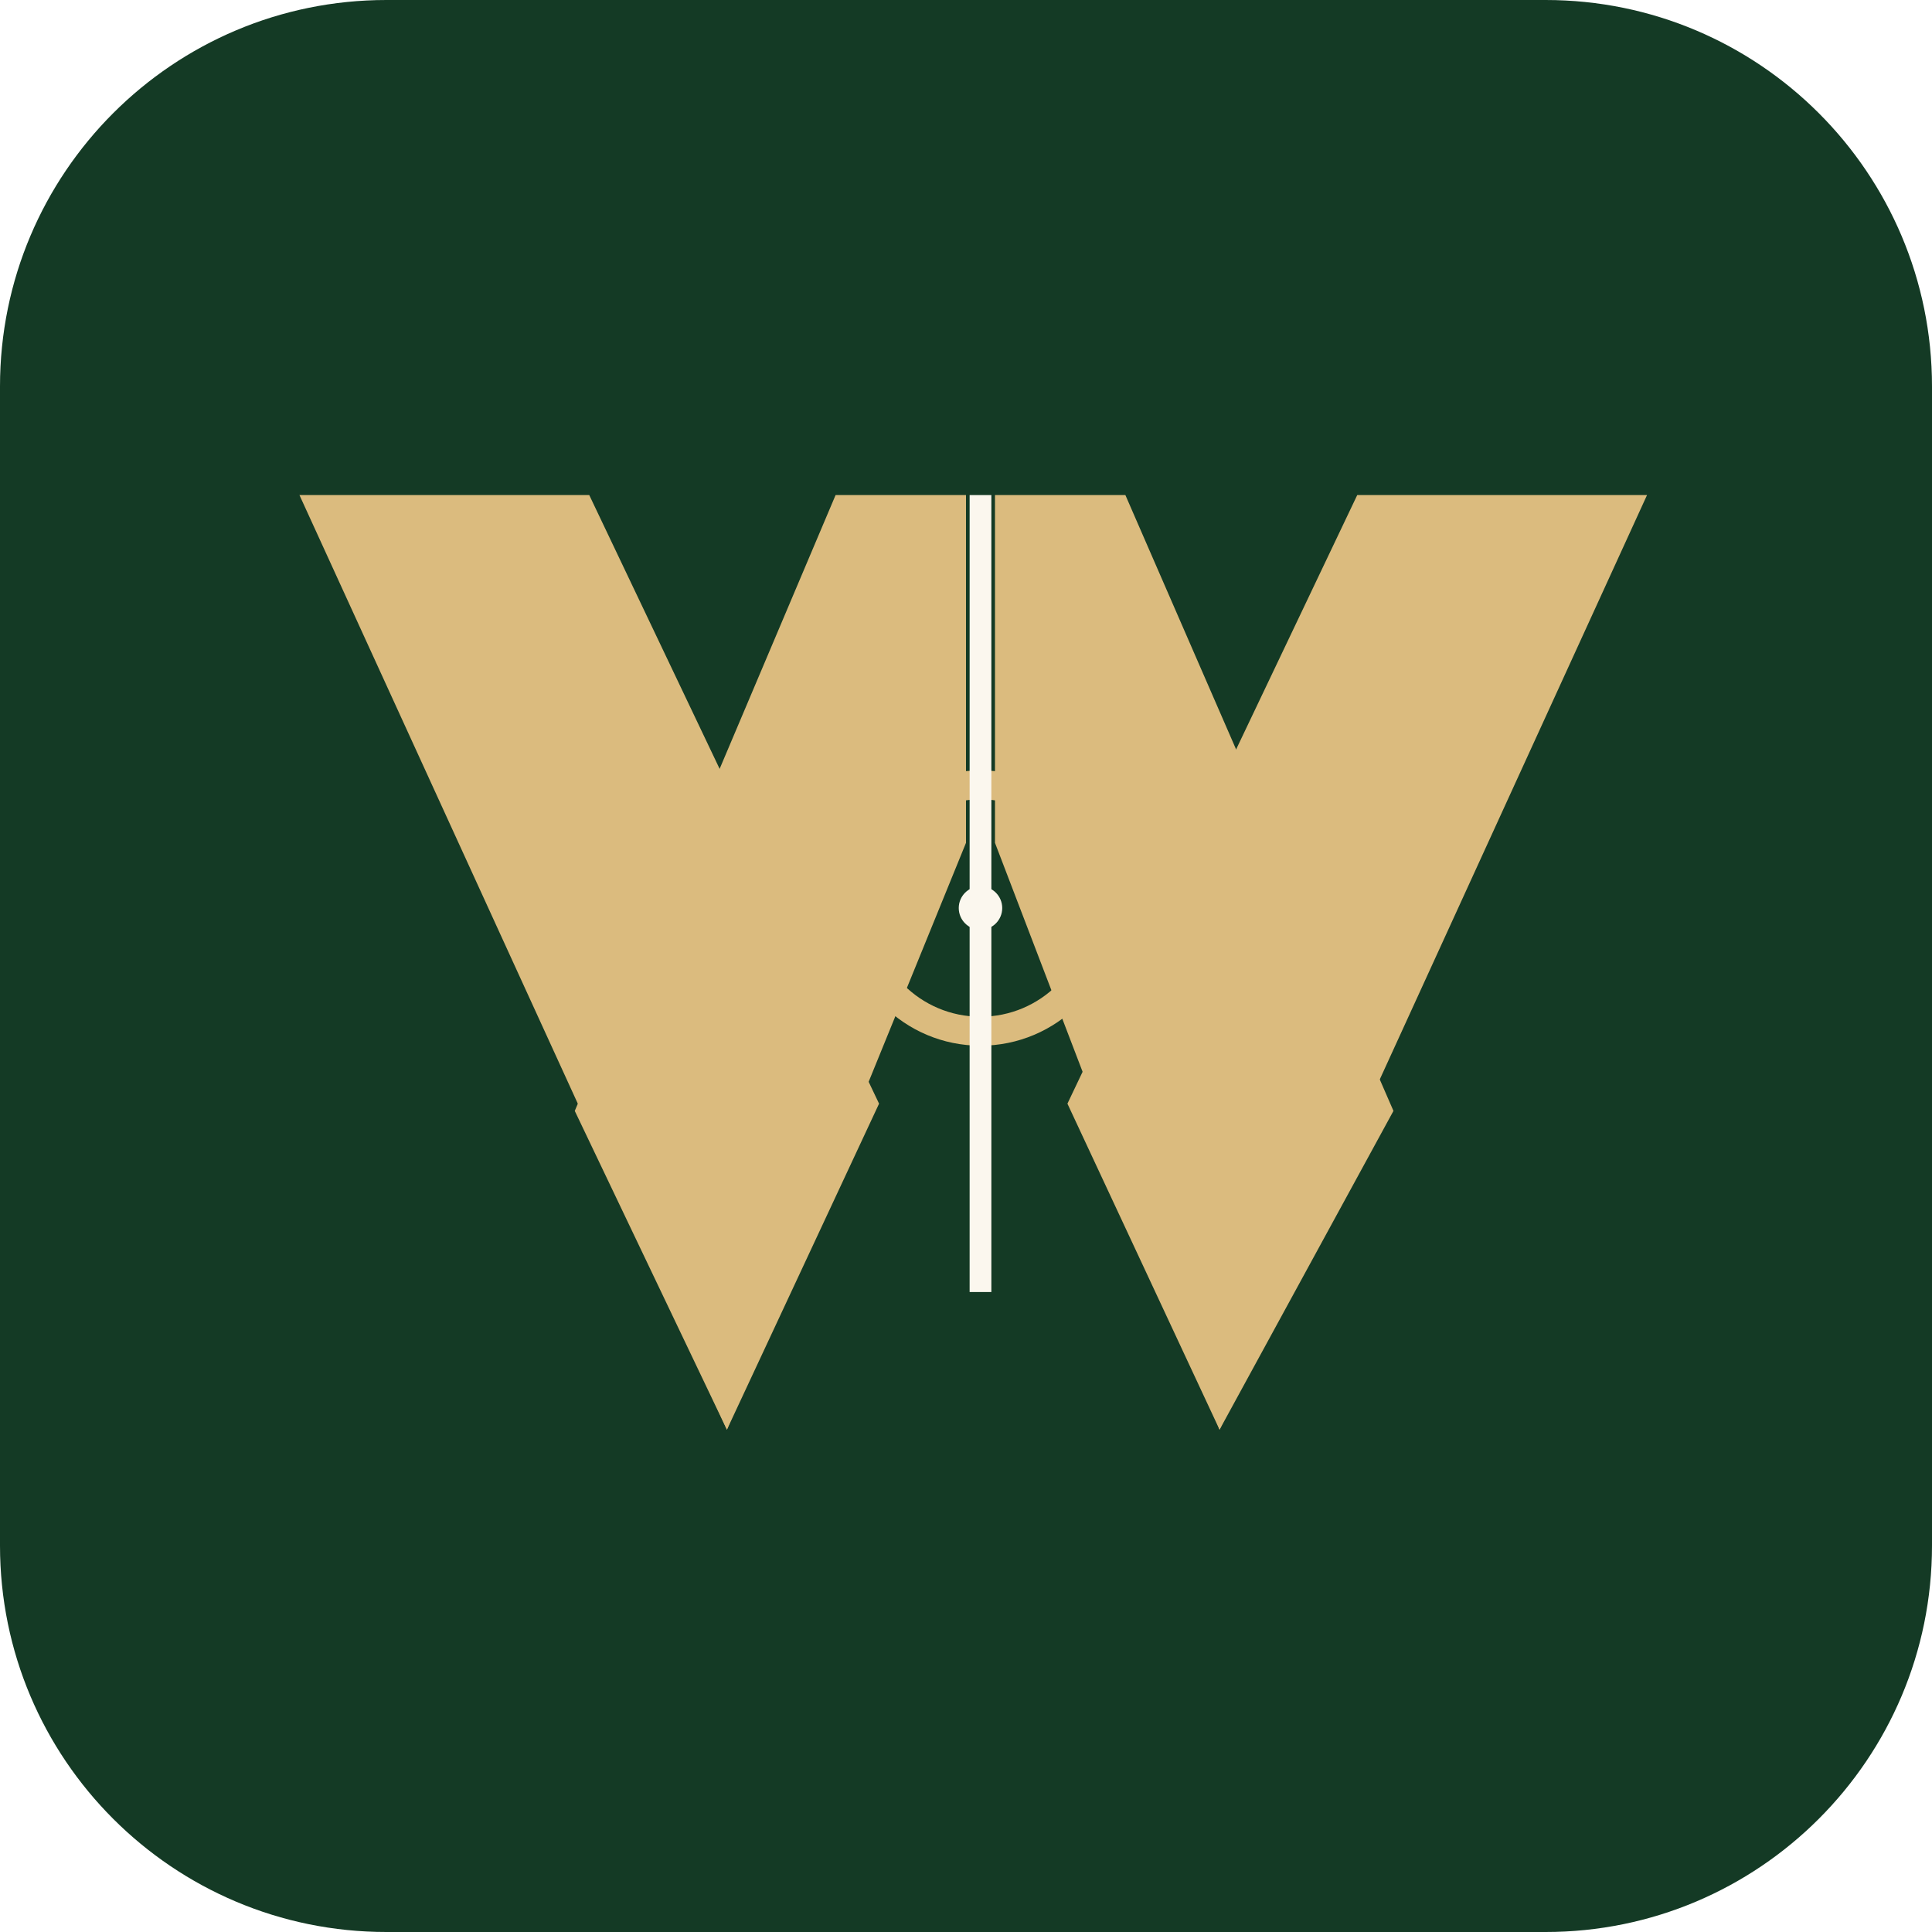
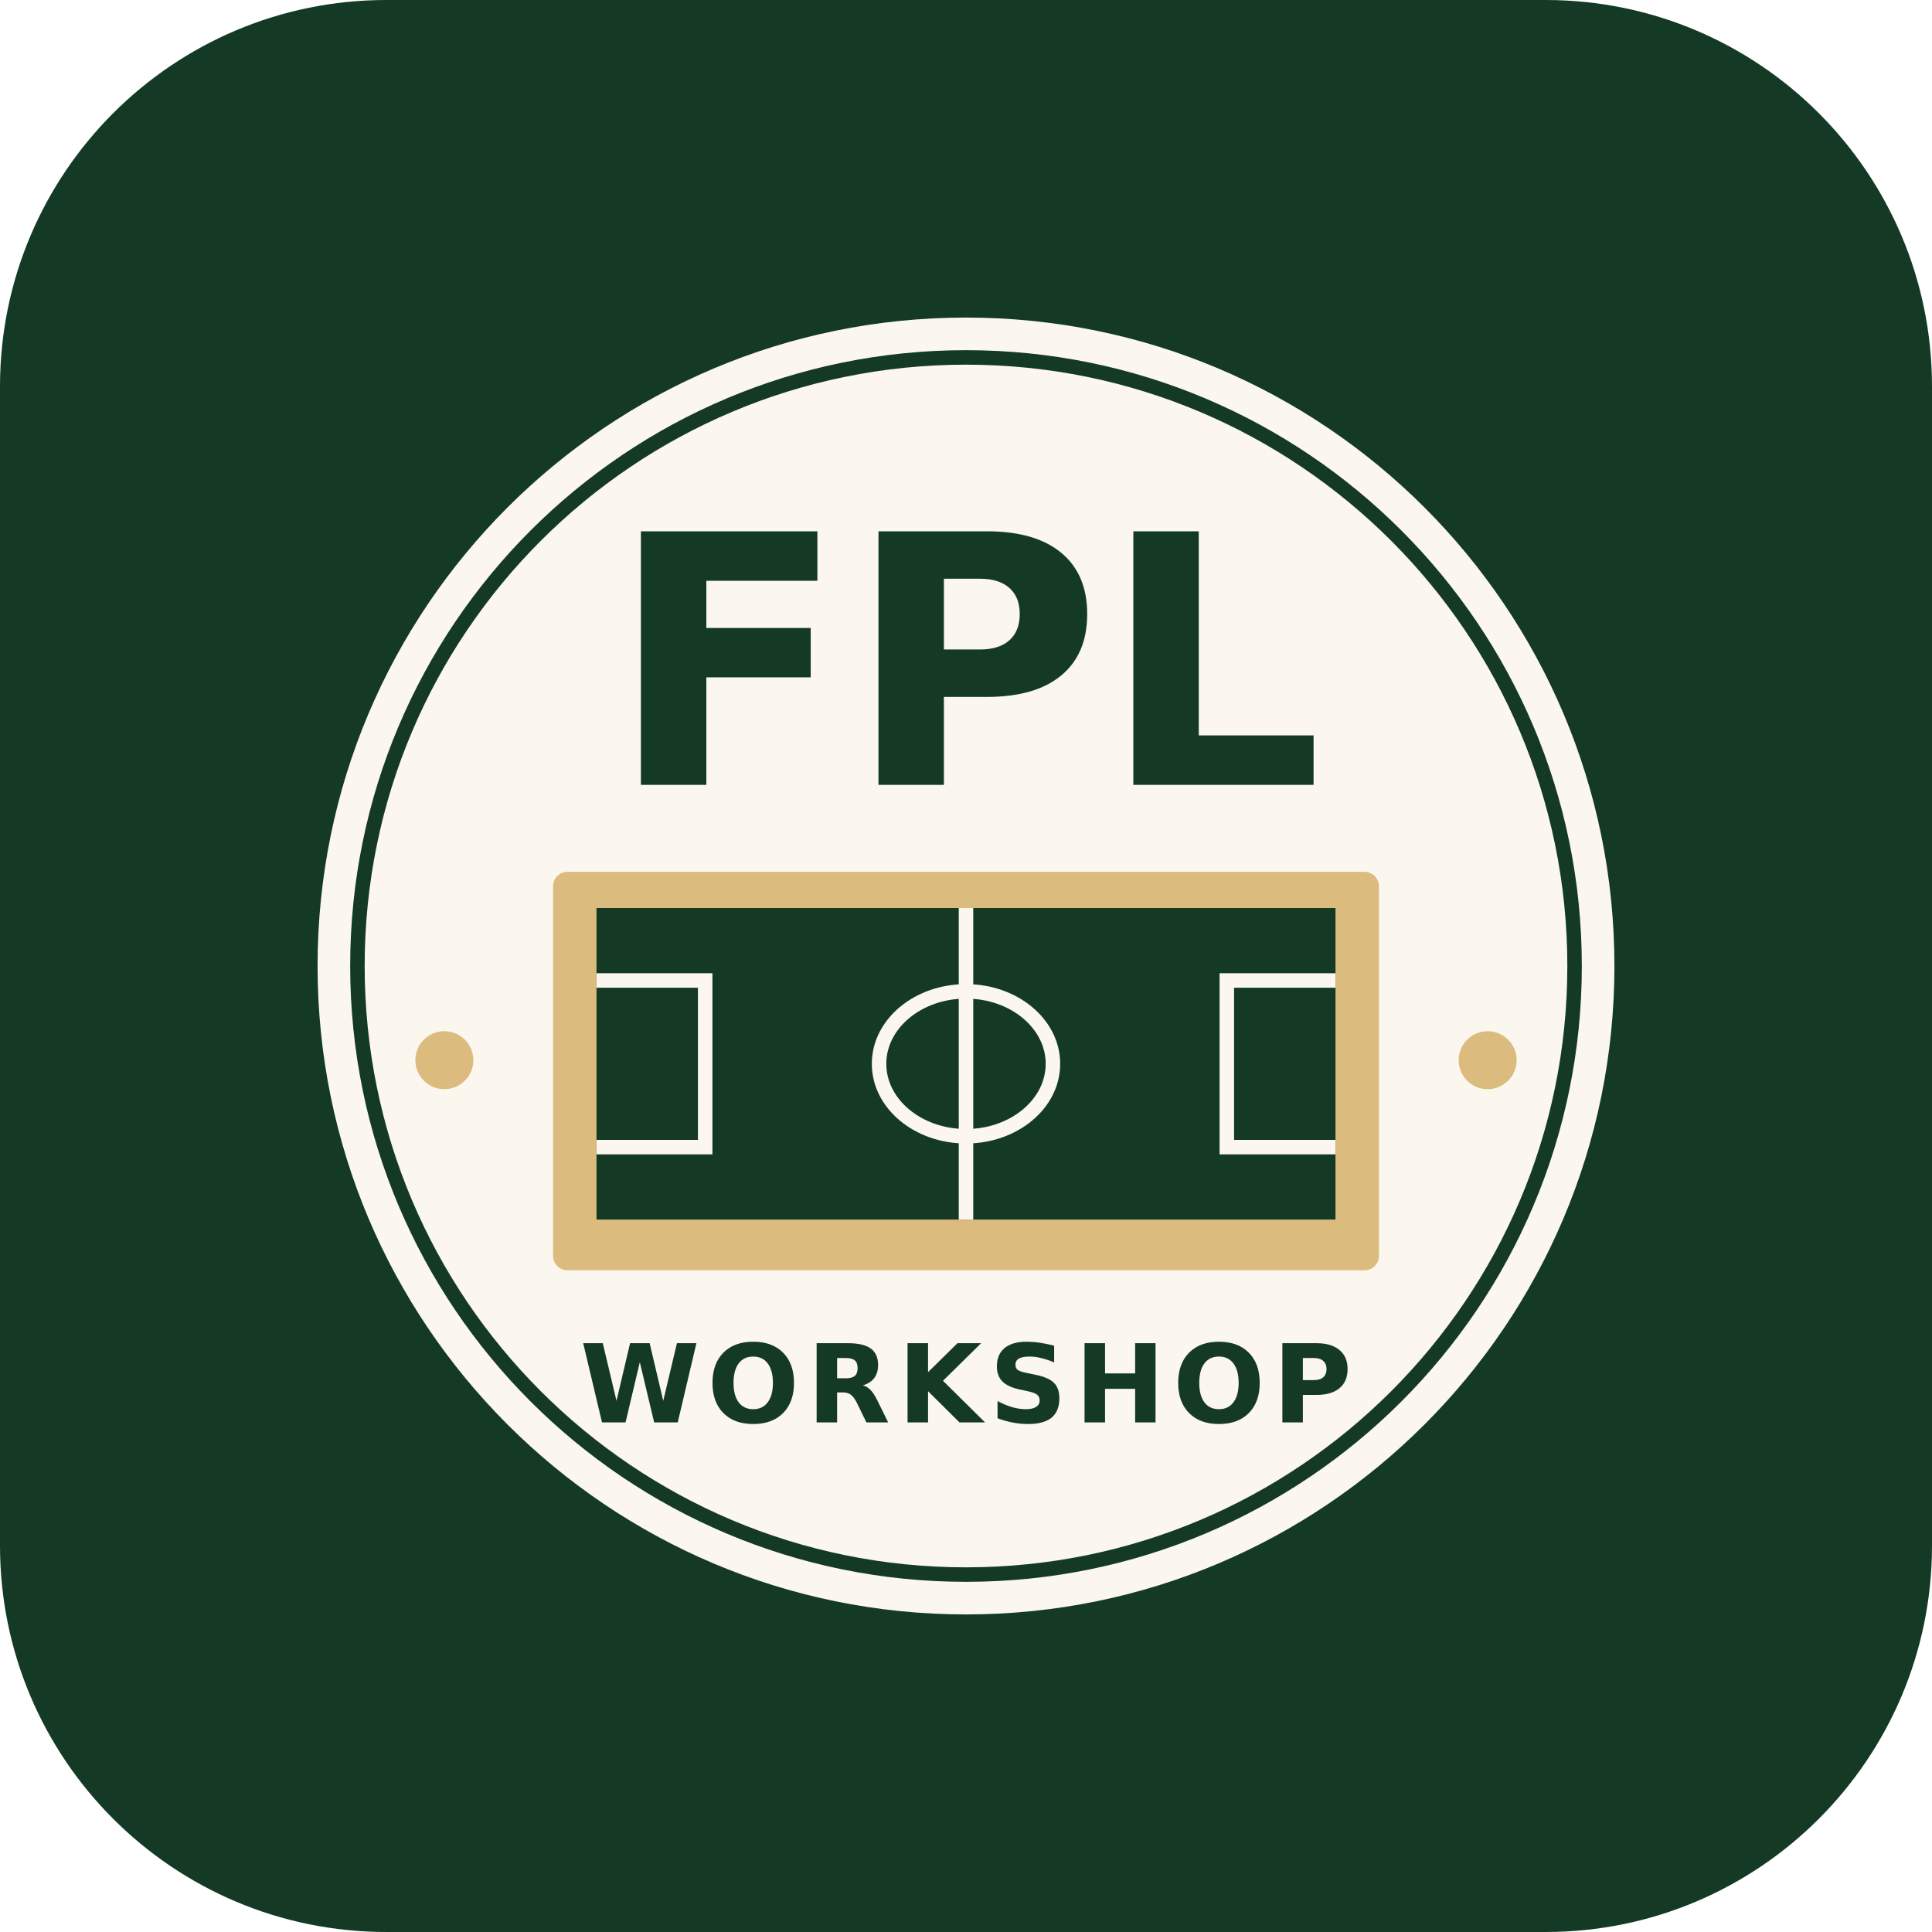
<svg xmlns="http://www.w3.org/2000/svg" viewBox="0 0 200 200" role="img">
  <rect width="200" height="200" rx="40" fill="#143a25" />
  <g transform="translate(25 25) scale(.75)">
-     <path fill="#dbbb7e" d="M8 35h40l40 84-21 45z M154 35h40l-59 129-21-45z" />
-     <path fill="#dbbb7e" d="M82 35h18v48l-33 81-21-44z M104 35h18l37 85-24 44-31-81z" />
-     <circle cx="102" cy="92" r="17" fill="none" stroke="#dbbb7e" stroke-width="4" />
-     <path d="M102 35v110" stroke="#fbf7ee" stroke-width="3" />
-     <circle cx="102" cy="92" r="3" fill="#fbf7ee" />
+     <circle cx="100" cy="100" r="92" fill="#fbf7ee" stroke="#143a25" stroke-width="5" />
+     <circle cx="100" cy="100" r="84" fill="none" stroke="#143a25" stroke-width="2" />
+     <text x="100" y="75" text-anchor="middle" font-family="DejaVu Sans,sans-serif" font-size="48" font-weight="bold" fill="#143a25">FPL</text>
+     <rect x="43" y="87" width="114" height="55" rx="2" fill="#dbbb7e" />
+     <rect x="49" y="92" width="102" height="43" fill="#143a25" />
+     <path d="M100 92v43 M49 102h15v23H49 M151 102h-15v23h15" stroke="#fbf7ee" stroke-width="2" fill="none" />
+     <ellipse cx="100" cy="113.5" rx="12" ry="10" fill="none" stroke="#fbf7ee" stroke-width="2" />
+     <circle cx="28" cy="113" r="4" fill="#dbbb7e" />
+     <circle cx="172" cy="113" r="4" fill="#dbbb7e" />
+     <text x="100" y="163" text-anchor="middle" font-family="DejaVu Sans,sans-serif" font-size="15" font-weight="bold" letter-spacing="1" fill="#143a25">WORKSHOP</text>
  </g>
</svg>
